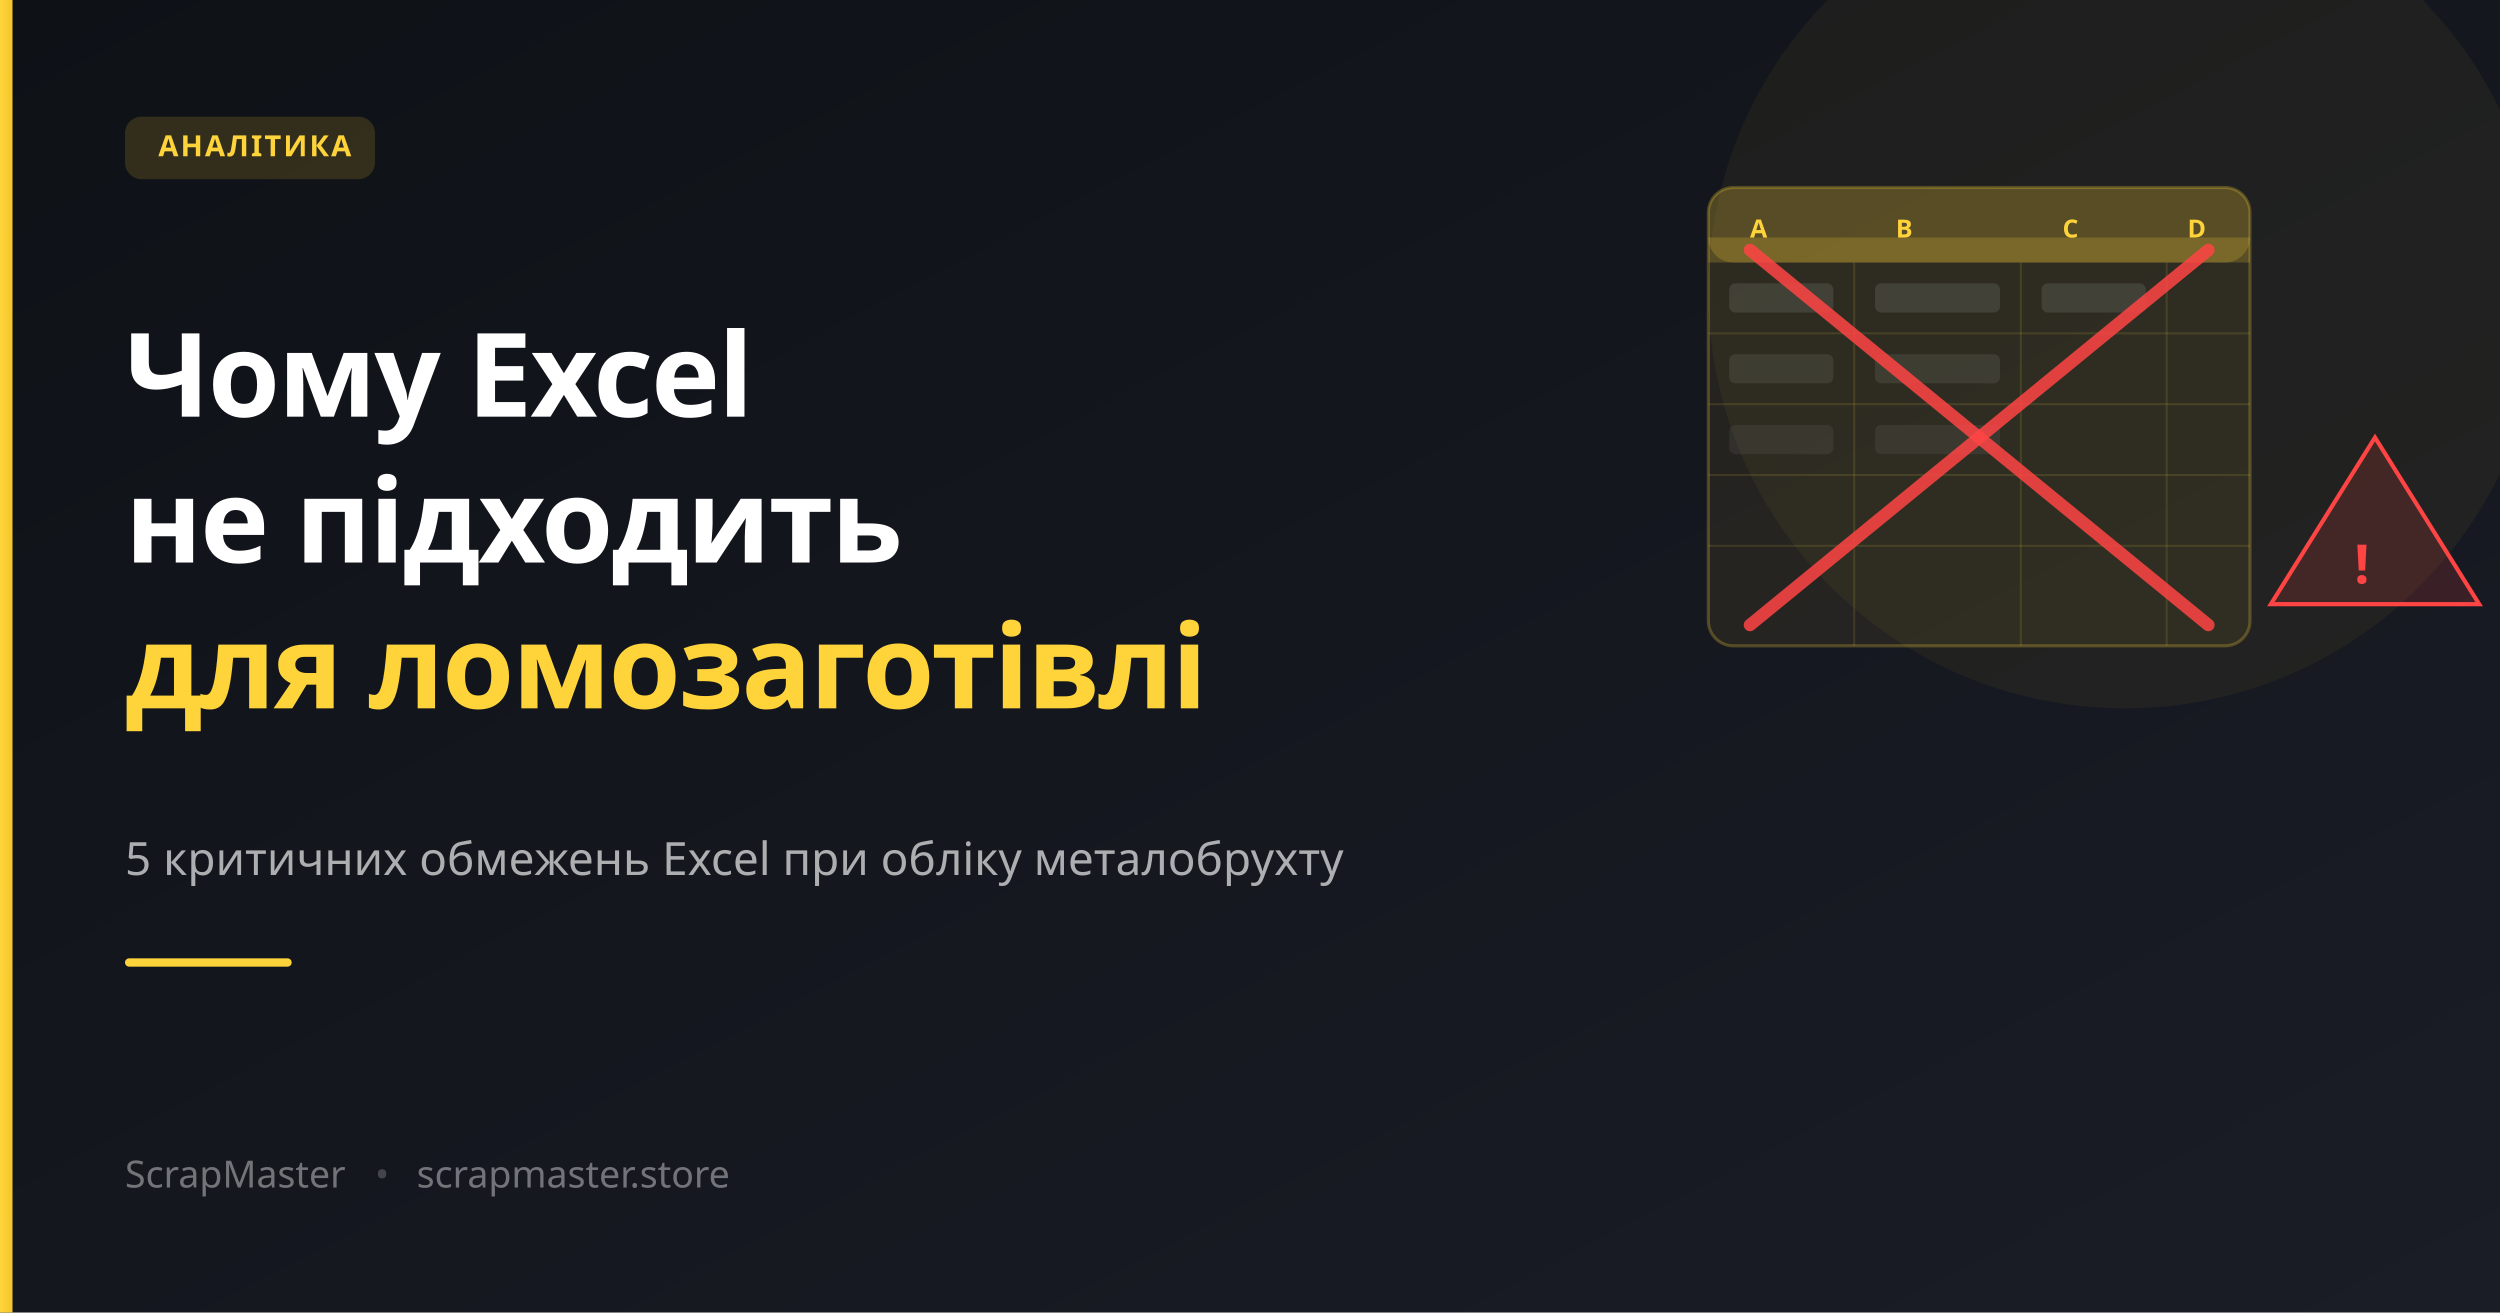
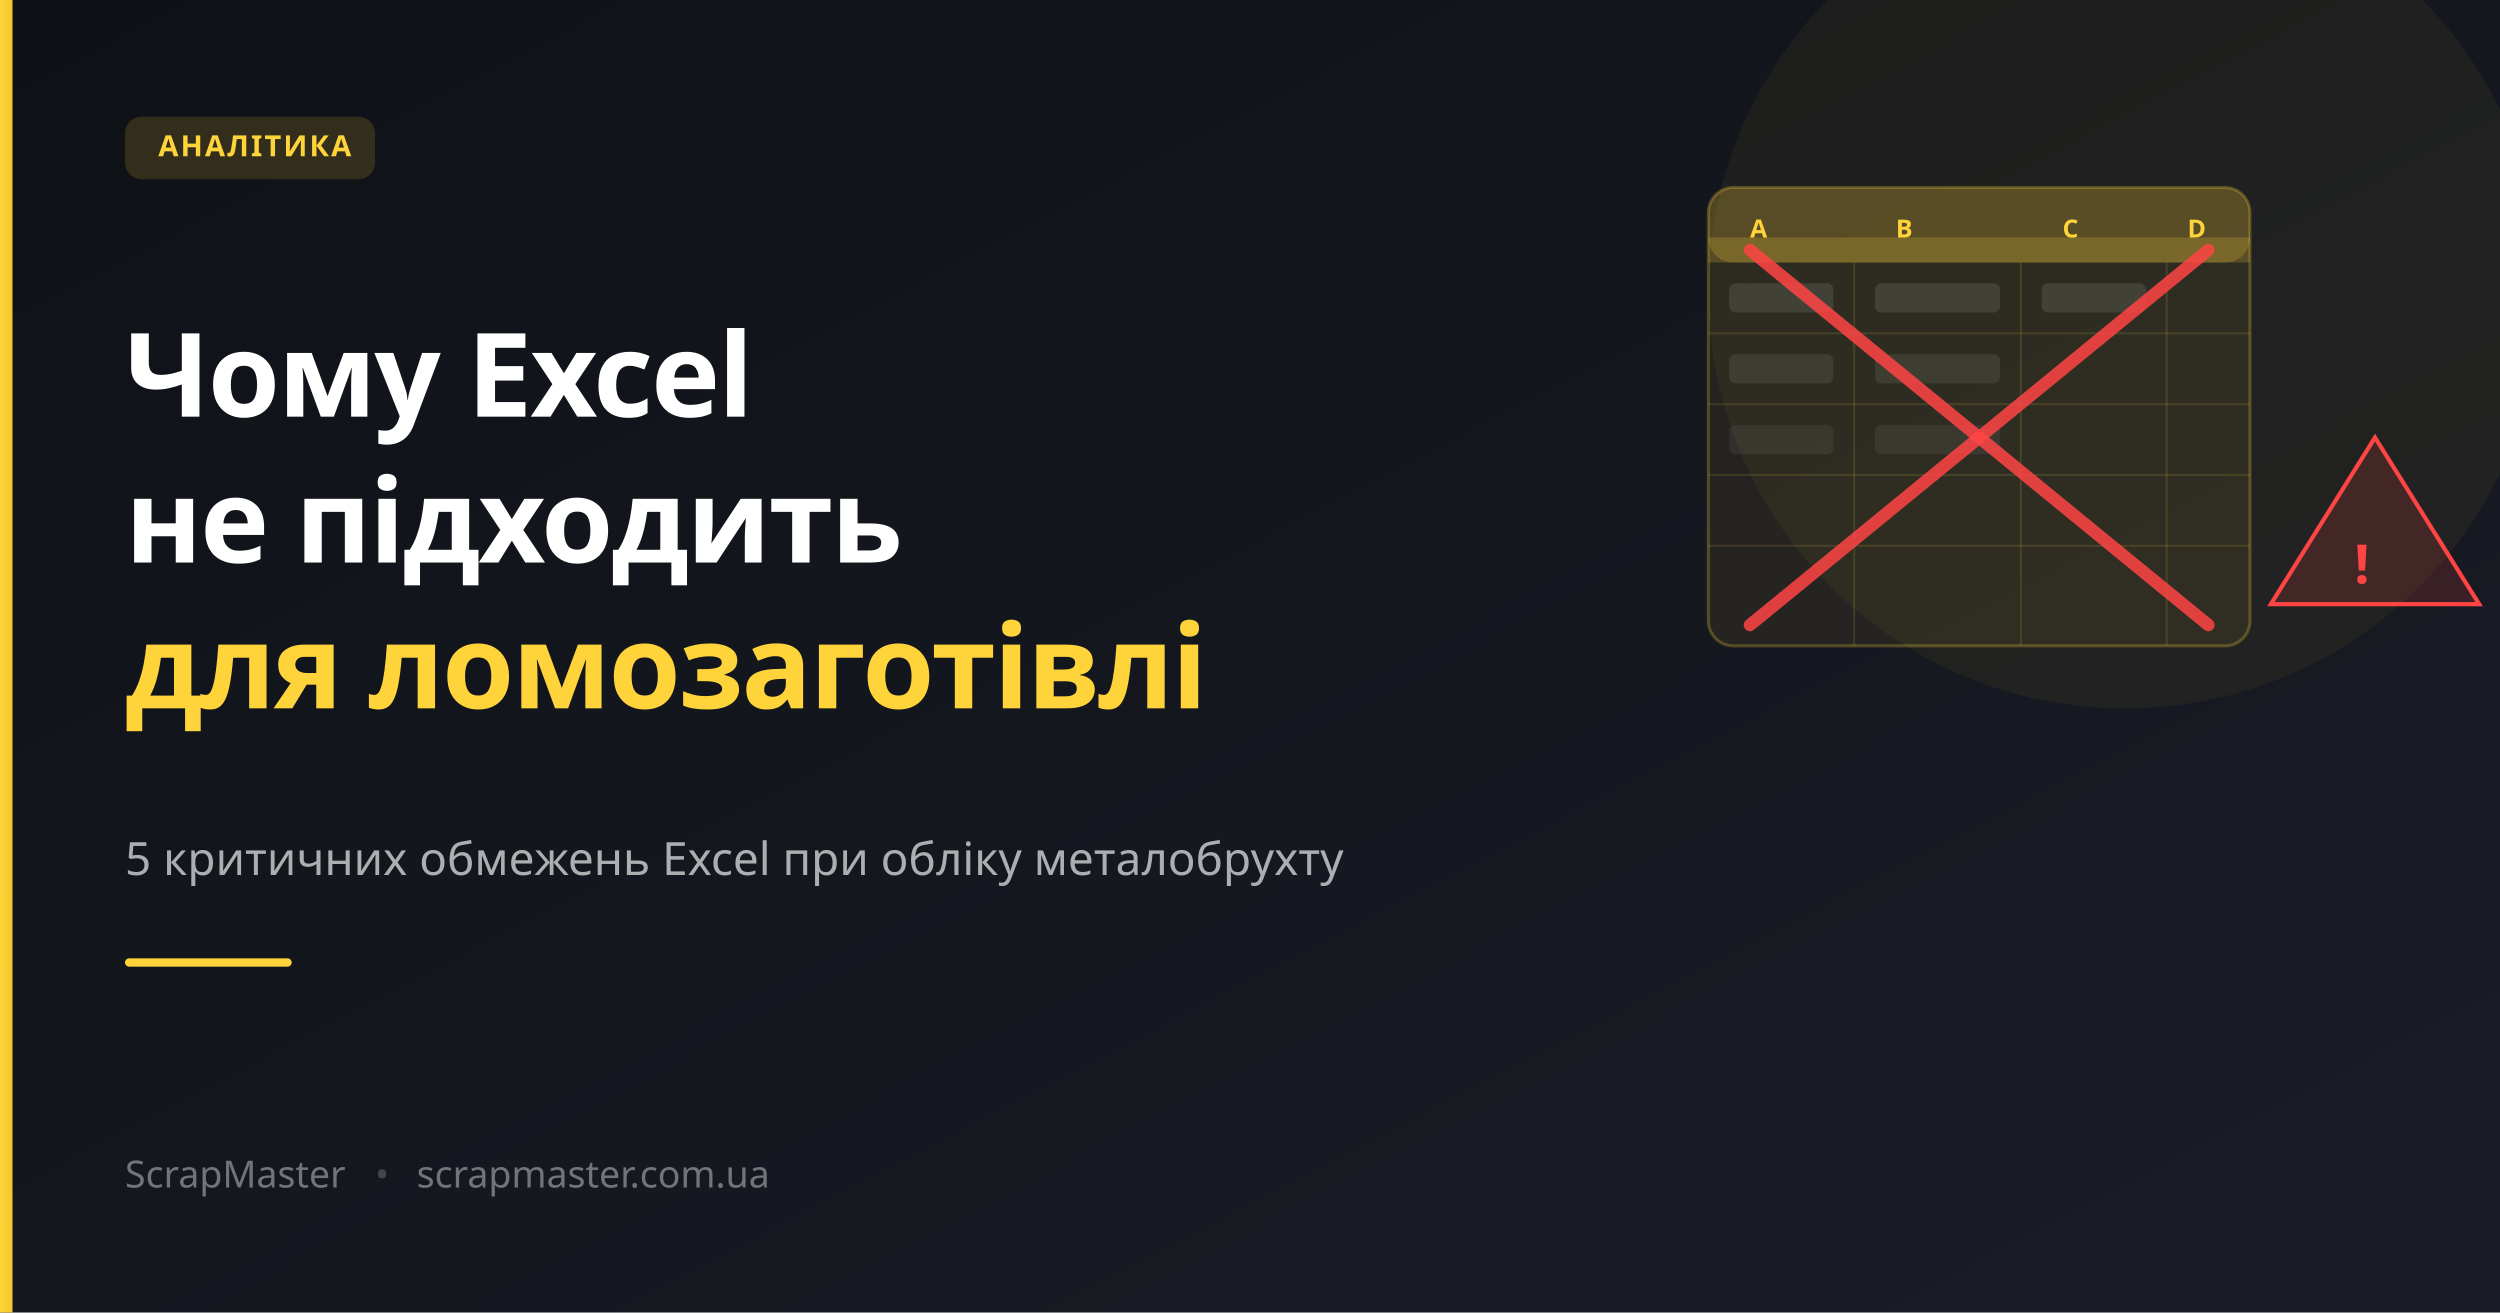
<svg xmlns="http://www.w3.org/2000/svg" viewBox="0 0 1200 630" width="1200" height="630">
  <defs>
    <linearGradient id="bg" x1="0%" y1="0%" x2="100%" y2="100%">
      <stop offset="0%" style="stop-color:#0e1116" />
      <stop offset="100%" style="stop-color:#1a1d26" />
    </linearGradient>
    <linearGradient id="accent" x1="0%" y1="0%" x2="100%" y2="0%">
      <stop offset="0%" style="stop-color:#ffd43b" />
      <stop offset="100%" style="stop-color:#f5c62c" />
    </linearGradient>
  </defs>
  <rect width="1200" height="630" fill="url(#bg)" />
  <circle cx="1020" cy="140" r="200" fill="rgba(255,212,59,0.05)" />
  <rect x="0" y="0" width="6" height="630" fill="url(#accent)" />
  <g transform="translate(810, 70)">
    <rect x="10" y="20" width="260" height="220" rx="12" fill="rgba(255,212,59,0.07)" stroke="rgba(255,212,59,0.25)" stroke-width="1.5" />
    <rect x="10" y="20" width="260" height="36" rx="12" fill="rgba(255,212,59,0.2)" />
    <rect x="10" y="44" width="260" height="12" rx="0" fill="rgba(255,212,59,0.2)" />
    <text x="30" y="44" fill="#ffd43b" font-family="sans-serif" font-size="12" font-weight="700">A</text>
    <text x="100" y="44" fill="#ffd43b" font-family="sans-serif" font-size="12" font-weight="700">B</text>
    <text x="180" y="44" fill="#ffd43b" font-family="sans-serif" font-size="12" font-weight="700">C</text>
    <text x="240" y="44" fill="#ffd43b" font-family="sans-serif" font-size="12" font-weight="700">D</text>
    <line x1="80" y1="56" x2="80" y2="240" stroke="rgba(255,212,59,0.12)" stroke-width="1" />
    <line x1="160" y1="56" x2="160" y2="240" stroke="rgba(255,212,59,0.12)" stroke-width="1" />
    <line x1="230" y1="56" x2="230" y2="240" stroke="rgba(255,212,59,0.12)" stroke-width="1" />
    <line x1="10" y1="90" x2="270" y2="90" stroke="rgba(255,212,59,0.12)" stroke-width="1" />
    <line x1="10" y1="124" x2="270" y2="124" stroke="rgba(255,212,59,0.12)" stroke-width="1" />
    <line x1="10" y1="158" x2="270" y2="158" stroke="rgba(255,212,59,0.12)" stroke-width="1" />
    <line x1="10" y1="192" x2="270" y2="192" stroke="rgba(255,212,59,0.12)" stroke-width="1" />
    <rect x="20" y="66" width="50" height="14" rx="3" fill="rgba(255,255,255,0.1)" />
    <rect x="90" y="66" width="60" height="14" rx="3" fill="rgba(255,255,255,0.1)" />
    <rect x="170" y="66" width="50" height="14" rx="3" fill="rgba(255,255,255,0.1)" />
    <rect x="20" y="100" width="50" height="14" rx="3" fill="rgba(255,255,255,0.08)" />
    <rect x="90" y="100" width="60" height="14" rx="3" fill="rgba(255,255,255,0.08)" />
    <rect x="20" y="134" width="50" height="14" rx="3" fill="rgba(255,255,255,0.06)" />
    <rect x="90" y="134" width="60" height="14" rx="3" fill="rgba(255,255,255,0.06)" />
    <line x1="30" y1="50" x2="250" y2="230" stroke="#ff4444" stroke-width="6" stroke-linecap="round" opacity="0.85" />
    <line x1="250" y1="50" x2="30" y2="230" stroke="#ff4444" stroke-width="6" stroke-linecap="round" opacity="0.85" />
    <polygon points="280,220 330,140 380,220" fill="rgba(255,68,68,0.15)" stroke="#ff4444" stroke-width="2" />
    <text x="320" y="210" fill="#ff4444" font-family="sans-serif" font-size="26" font-weight="900">!</text>
  </g>
  <rect x="60" y="56" width="120" height="30" rx="8" fill="rgba(255,212,59,0.15)" />
  <text x="76" y="75" fill="#ffd43b" font-family="'Segoe UI', sans-serif" font-size="14" font-weight="600" letter-spacing="1">АНАЛІТИКА</text>
  <text x="60" y="200" fill="#ffffff" font-family="'Segoe UI', sans-serif" font-size="56" font-weight="800" letter-spacing="-1">Чому Excel</text>
  <text x="60" y="270" fill="#ffffff" font-family="'Segoe UI', sans-serif" font-size="56" font-weight="800" letter-spacing="-1">не підходить</text>
  <text x="60" y="340" fill="#ffd43b" font-family="'Segoe UI', sans-serif" font-size="56" font-weight="800" letter-spacing="-1">для ломозаготівлі</text>
  <text x="60" y="420" fill="rgba(255,255,255,0.65)" font-family="'Segoe UI', sans-serif" font-size="22">5 критичних обмежень Excel при обліку металобрухту</text>
  <rect x="60" y="460" width="80" height="4" rx="2" fill="#ffd43b" />
  <text x="60" y="570" fill="rgba(255,255,255,0.4)" font-family="'Segoe UI', sans-serif" font-size="18">ScrapMaster</text>
  <text x="180" y="570" fill="rgba(255,255,255,0.2)" font-family="'Segoe UI', sans-serif" font-size="18">•</text>
-   <text x="200" y="570" fill="rgba(255,255,255,0.4)" font-family="'Segoe UI', sans-serif" font-size="18">scrapmaster.store</text>
+   <text x="200" y="570" fill="rgba(255,255,255,0.4)" font-family="'Segoe UI', sans-serif" font-size="18">scrapmaster.com.ua</text>
</svg>
